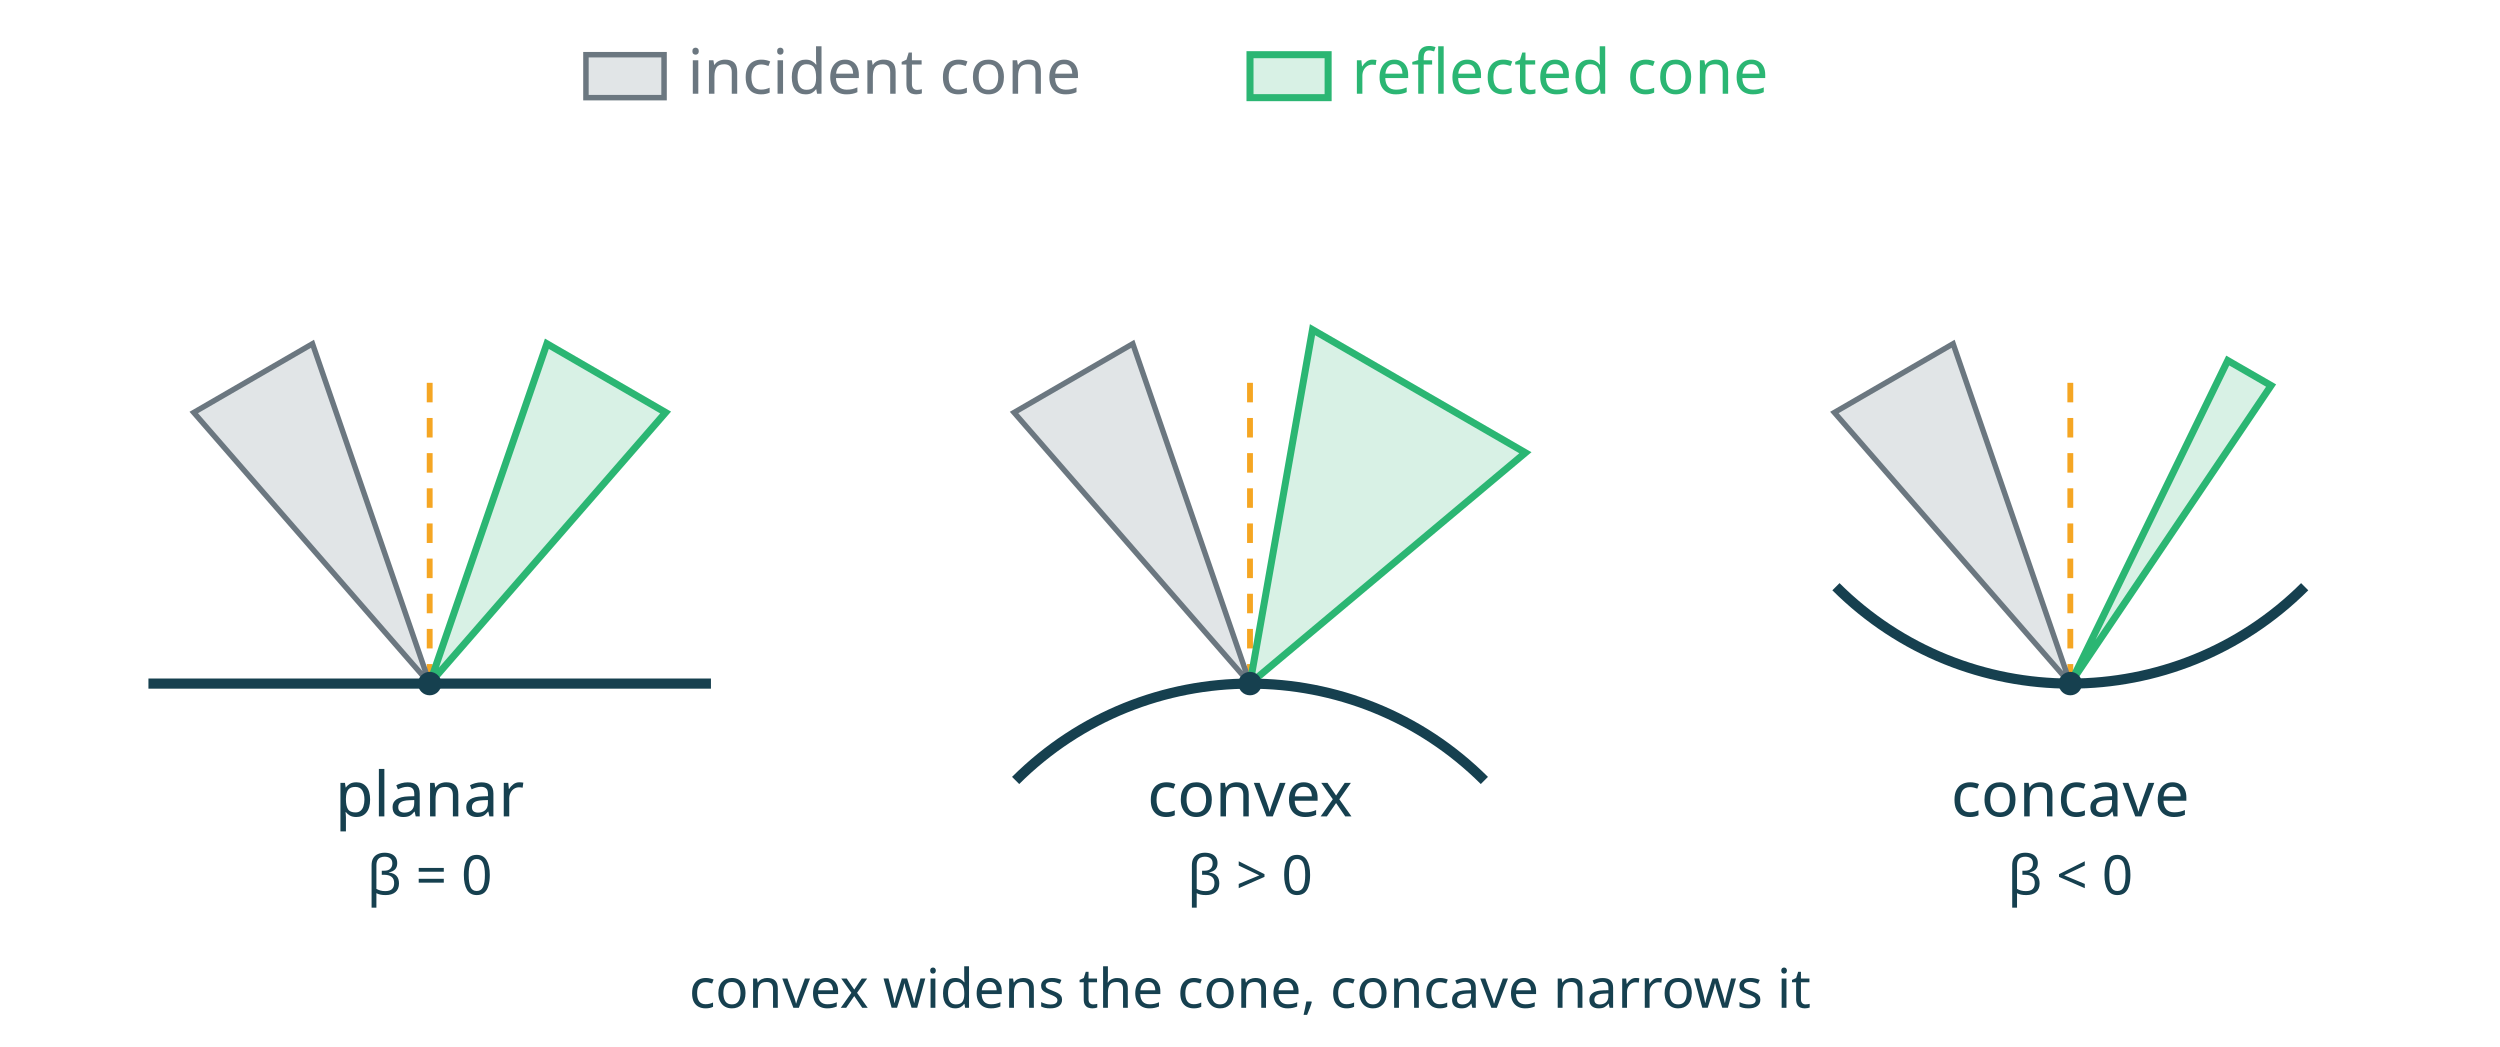
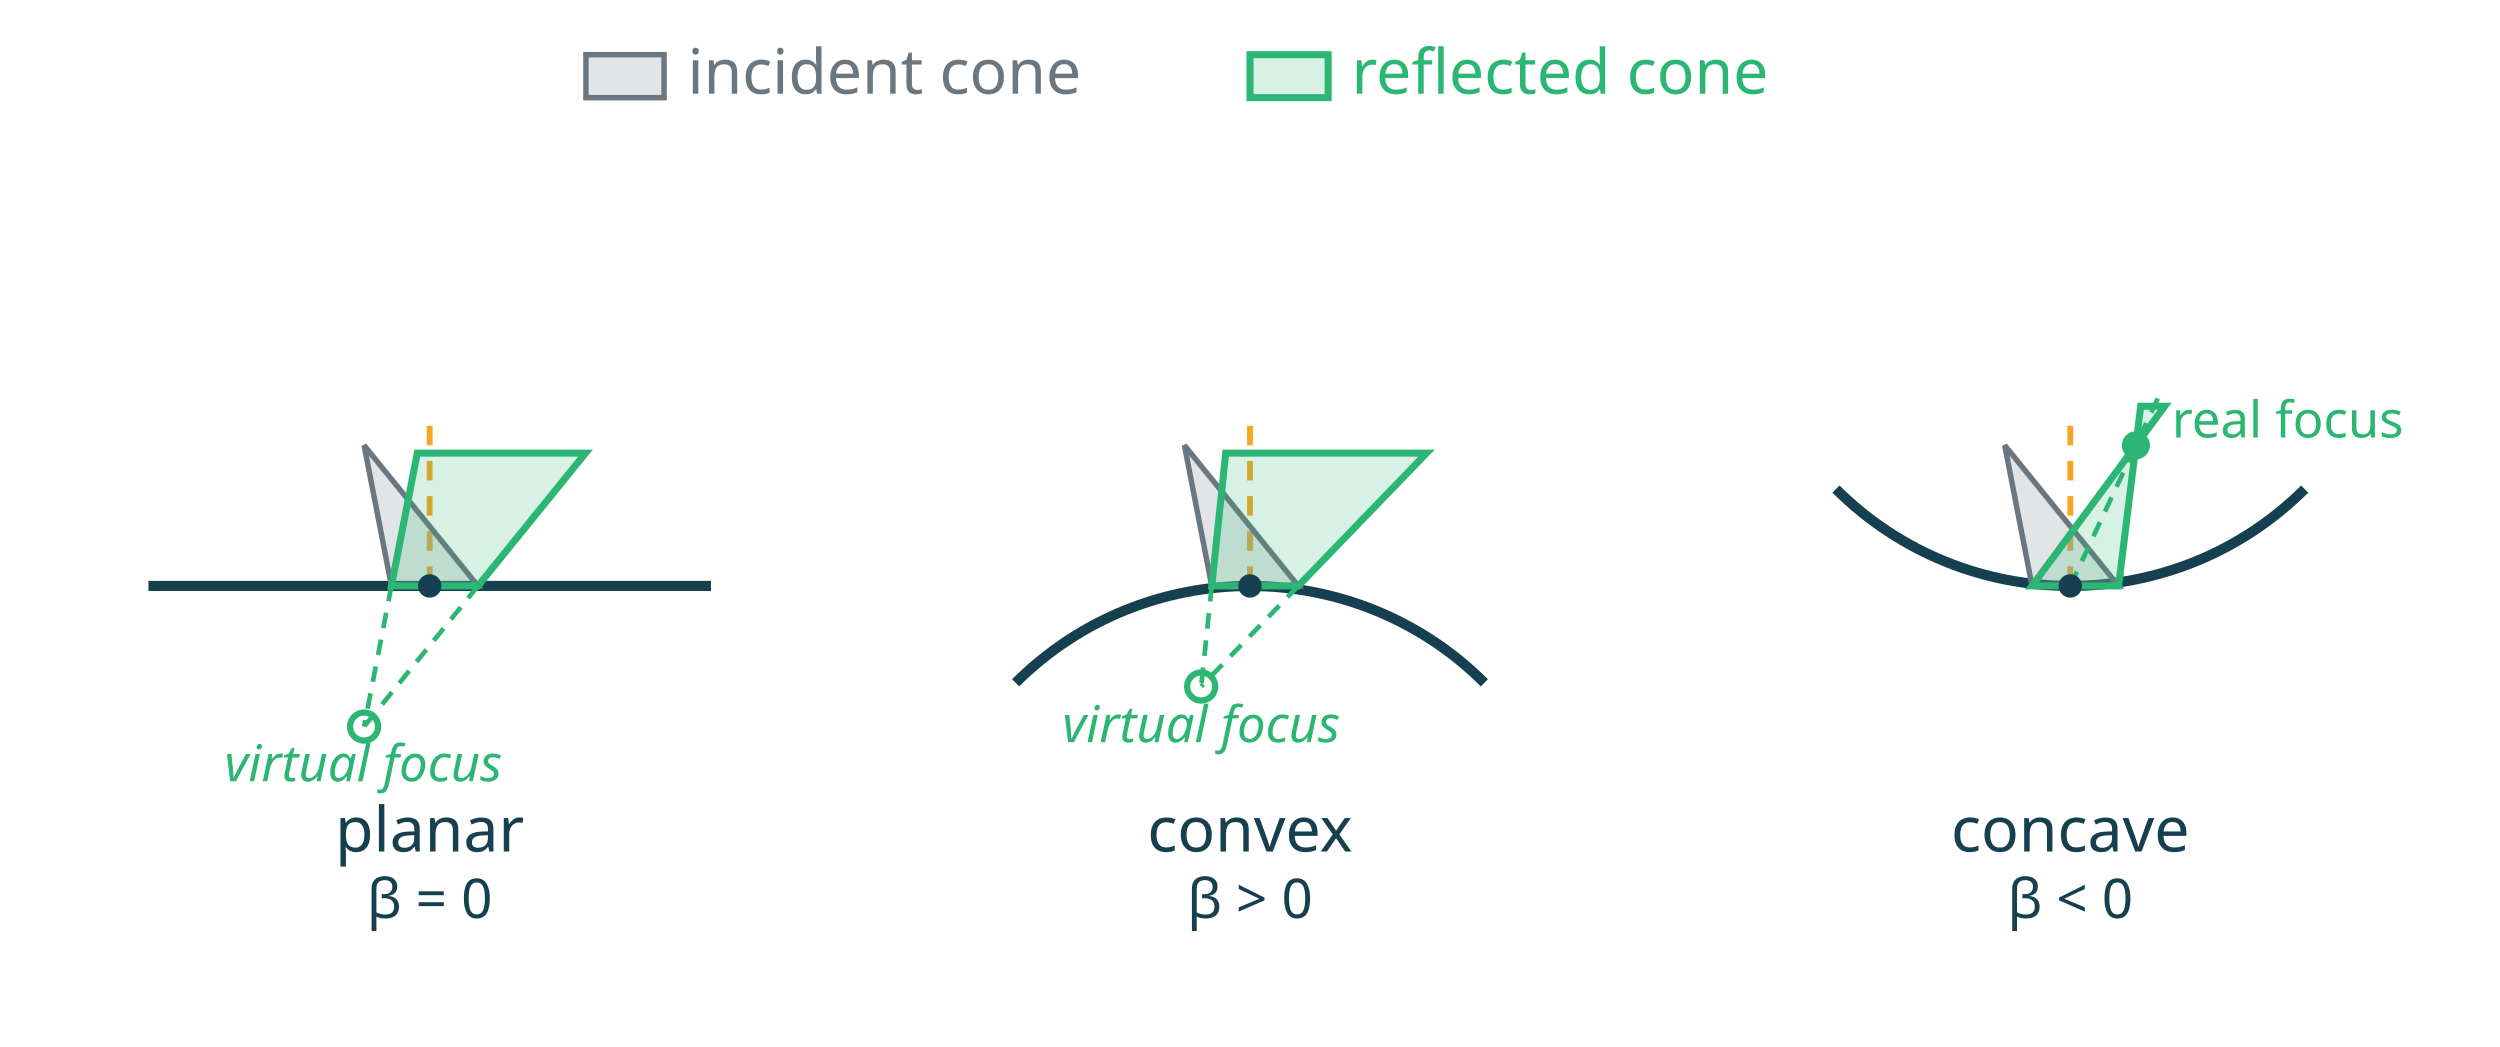
<svg xmlns="http://www.w3.org/2000/svg" viewBox="0 0 640 268" font-size="16" font-family="'IBM Plex Sans',sans-serif">
  <style>
    .ink {stroke:#16404f;} .axis{stroke:#16404f;}
    .normal{stroke:#f5a623;stroke-width:1.5;stroke-dasharray:5 4;}
    .inw{fill:#9aa7ad;fill-opacity:0.30;stroke:#6b7780;stroke-width:1.4;}
    .outw{fill:#2bb673;fill-opacity:0.18;stroke:#2bb673;stroke-width:1.8;}
+     .vext{stroke:#2bb673;stroke-width:1.2;stroke-dasharray:4 3;fill:none;}
    .lbl{fill:#16404f;} .green{fill:#2bb673;} .grey{fill:#6b7780;}
    @media (prefers-color-scheme: dark){.ink,.axis{stroke:#cdd6da;} .lbl{fill:#cdd6da;}}
  </style>
  <rect x="150" y="14" width="20" height="11" class="inw" />
  <text x="176" y="24" class="grey">incident cone</text>
  <rect x="320" y="14" width="20" height="11" class="outw" />
  <text x="346" y="24" class="green">reflected cone</text>
-   <line x1="38.0" y1="175.0" x2="182.0" y2="175.0" class="ink" stroke-width="2.6" />
-   <line x1="110.0" y1="175.0" x2="110.0" y2="97.0" class="normal" />
-   <polygon points="110.0,175.0 80.0,88.0 49.6,105.6" class="inw" />
-   <polygon points="110.0,175.0 170.4,105.6 140.0,88.0" class="outw" />
-   <circle cx="110.0" cy="175.0" r="3" class="lbl" />
-   <text x="110.0" y="209.0" text-anchor="middle" class="lbl">planar</text>
-   <text x="110.0" y="229.0" text-anchor="middle" class="lbl" font-size="14">β = 0</text>
-   <path d="M 260.0 199.8 A 85.0 85.0 0 0 1 380.0 199.8" class="ink" fill="none" stroke-width="2.6" />
-   <line x1="320.0" y1="175.0" x2="320.0" y2="97.0" class="normal" />
-   <polygon points="320.0,175.0 290.0,88.0 259.6,105.6" class="inw" />
-   <polygon points="320.0,175.0 390.5,115.9 336.0,84.4" class="outw" />
-   <circle cx="320.0" cy="175.0" r="3" class="lbl" />
-   <text x="320.0" y="209.0" text-anchor="middle" class="lbl">convex</text>
-   <text x="320.0" y="229.0" text-anchor="middle" class="lbl" font-size="14">β &gt; 0</text>
-   <path d="M 470.0 150.2 A 85.0 85.0 0 0 0 590.0 150.2" class="ink" fill="none" stroke-width="2.6" />
-   <line x1="530.0" y1="175.0" x2="530.0" y2="97.0" class="normal" />
-   <polygon points="530.0,175.0 500.0,88.0 469.6,105.6" class="inw" />
-   <polygon points="530.0,175.0 581.4,98.7 570.3,92.3" class="outw" />
-   <circle cx="530.0" cy="175.0" r="3" class="lbl" />
-   <text x="530.0" y="209.0" text-anchor="middle" class="lbl">concave</text>
-   <text x="530.0" y="229.0" text-anchor="middle" class="lbl" font-size="14">β &lt; 0</text>
-   <text x="320" y="258" text-anchor="middle" class="lbl" font-size="14">convex widens the cone, concave narrows it</text>
+   <line x1="38.0" y1="150.0" x2="182.0" y2="150.0" class="ink" stroke-width="2.6" />
+   <line x1="110.0" y1="150.0" x2="110.0" y2="105.0" class="normal" />
+   <polygon points="93.21,114.0 122.36,150.0 100.21,150.0" class="inw" />
+   <polygon points="100.21,150.0 122.36,150.0 149.89,116.0 106.82,116.0" class="outw" />
+   <line x1="122.36" y1="150.0" x2="93.21" y2="186.0" class="vext" />
+   <line x1="100.21" y1="150.0" x2="93.21" y2="186.0" class="vext" />
+   <circle cx="93.21" cy="186.0" r="3.6" fill="none" stroke="#2bb673" stroke-width="1.6" />
+   <text x="93.0" y="200.0" text-anchor="middle" class="green" font-size="13" font-style="italic">virtual focus</text>
+   <circle cx="110.0" cy="150.0" r="3" class="lbl" />
+   <text x="110.0" y="218.0" text-anchor="middle" class="lbl">planar</text>
+   <text x="110.0" y="235.0" text-anchor="middle" class="lbl" font-size="14">β = 0</text>
+   <path d="M 260.0 174.8 A 85.0 85.0 0 0 1 380.0 174.8" class="ink" fill="none" stroke-width="2.6" />
+   <line x1="320.0" y1="150.0" x2="320.0" y2="105.0" class="normal" />
+   <polygon points="303.21,114.0 332.36,150.0 310.21,150.0" class="inw" />
+   <polygon points="310.21,150.0 332.36,150.0 365.19,116.0 313.78,116.0" class="outw" />
+   <line x1="332.36" y1="150.0" x2="307.50" y2="175.74" class="vext" />
+   <line x1="310.21" y1="150.0" x2="307.50" y2="175.74" class="vext" />
+   <circle cx="307.50" cy="175.74" r="3.6" fill="none" stroke="#2bb673" stroke-width="1.6" />
+   <text x="307.50" y="190.0" text-anchor="middle" class="green" font-size="13" font-style="italic">virtual focus</text>
+   <circle cx="320.0" cy="150.0" r="3" class="lbl" />
+   <text x="320.0" y="218.0" text-anchor="middle" class="lbl">convex</text>
+   <text x="320.0" y="235.0" text-anchor="middle" class="lbl" font-size="14">β &gt; 0</text>
+   <path d="M 470.0 125.2 A 85.0 85.0 0 0 0 590.0 125.2" class="ink" fill="none" stroke-width="2.6" />
+   <line x1="530.0" y1="150.0" x2="530.0" y2="105.0" class="normal" />
+   <polygon points="513.21,114.0 542.36,150.0 520.21,150.0" class="inw" />
+   <line x1="530.0" y1="150.0" x2="552.38" y2="102.0" class="vext" />
+   <polygon points="520.21,150.0 542.36,150.0 546.79,114.0" class="outw" />
+   <polygon points="546.79,114.0 548.02,104.0 554.17,104.0" class="outw" />
+   <circle cx="530.0" cy="150.0" r="3" class="lbl" />
+   <circle cx="546.79" cy="114.0" r="3.6" class="green" />
+   <text x="556.0" y="112.0" text-anchor="start" class="green" font-size="13">real focus</text>
+   <text x="530.0" y="218.0" text-anchor="middle" class="lbl">concave</text>
+   <text x="530.0" y="235.0" text-anchor="middle" class="lbl" font-size="14">β &lt; 0</text>
</svg>
